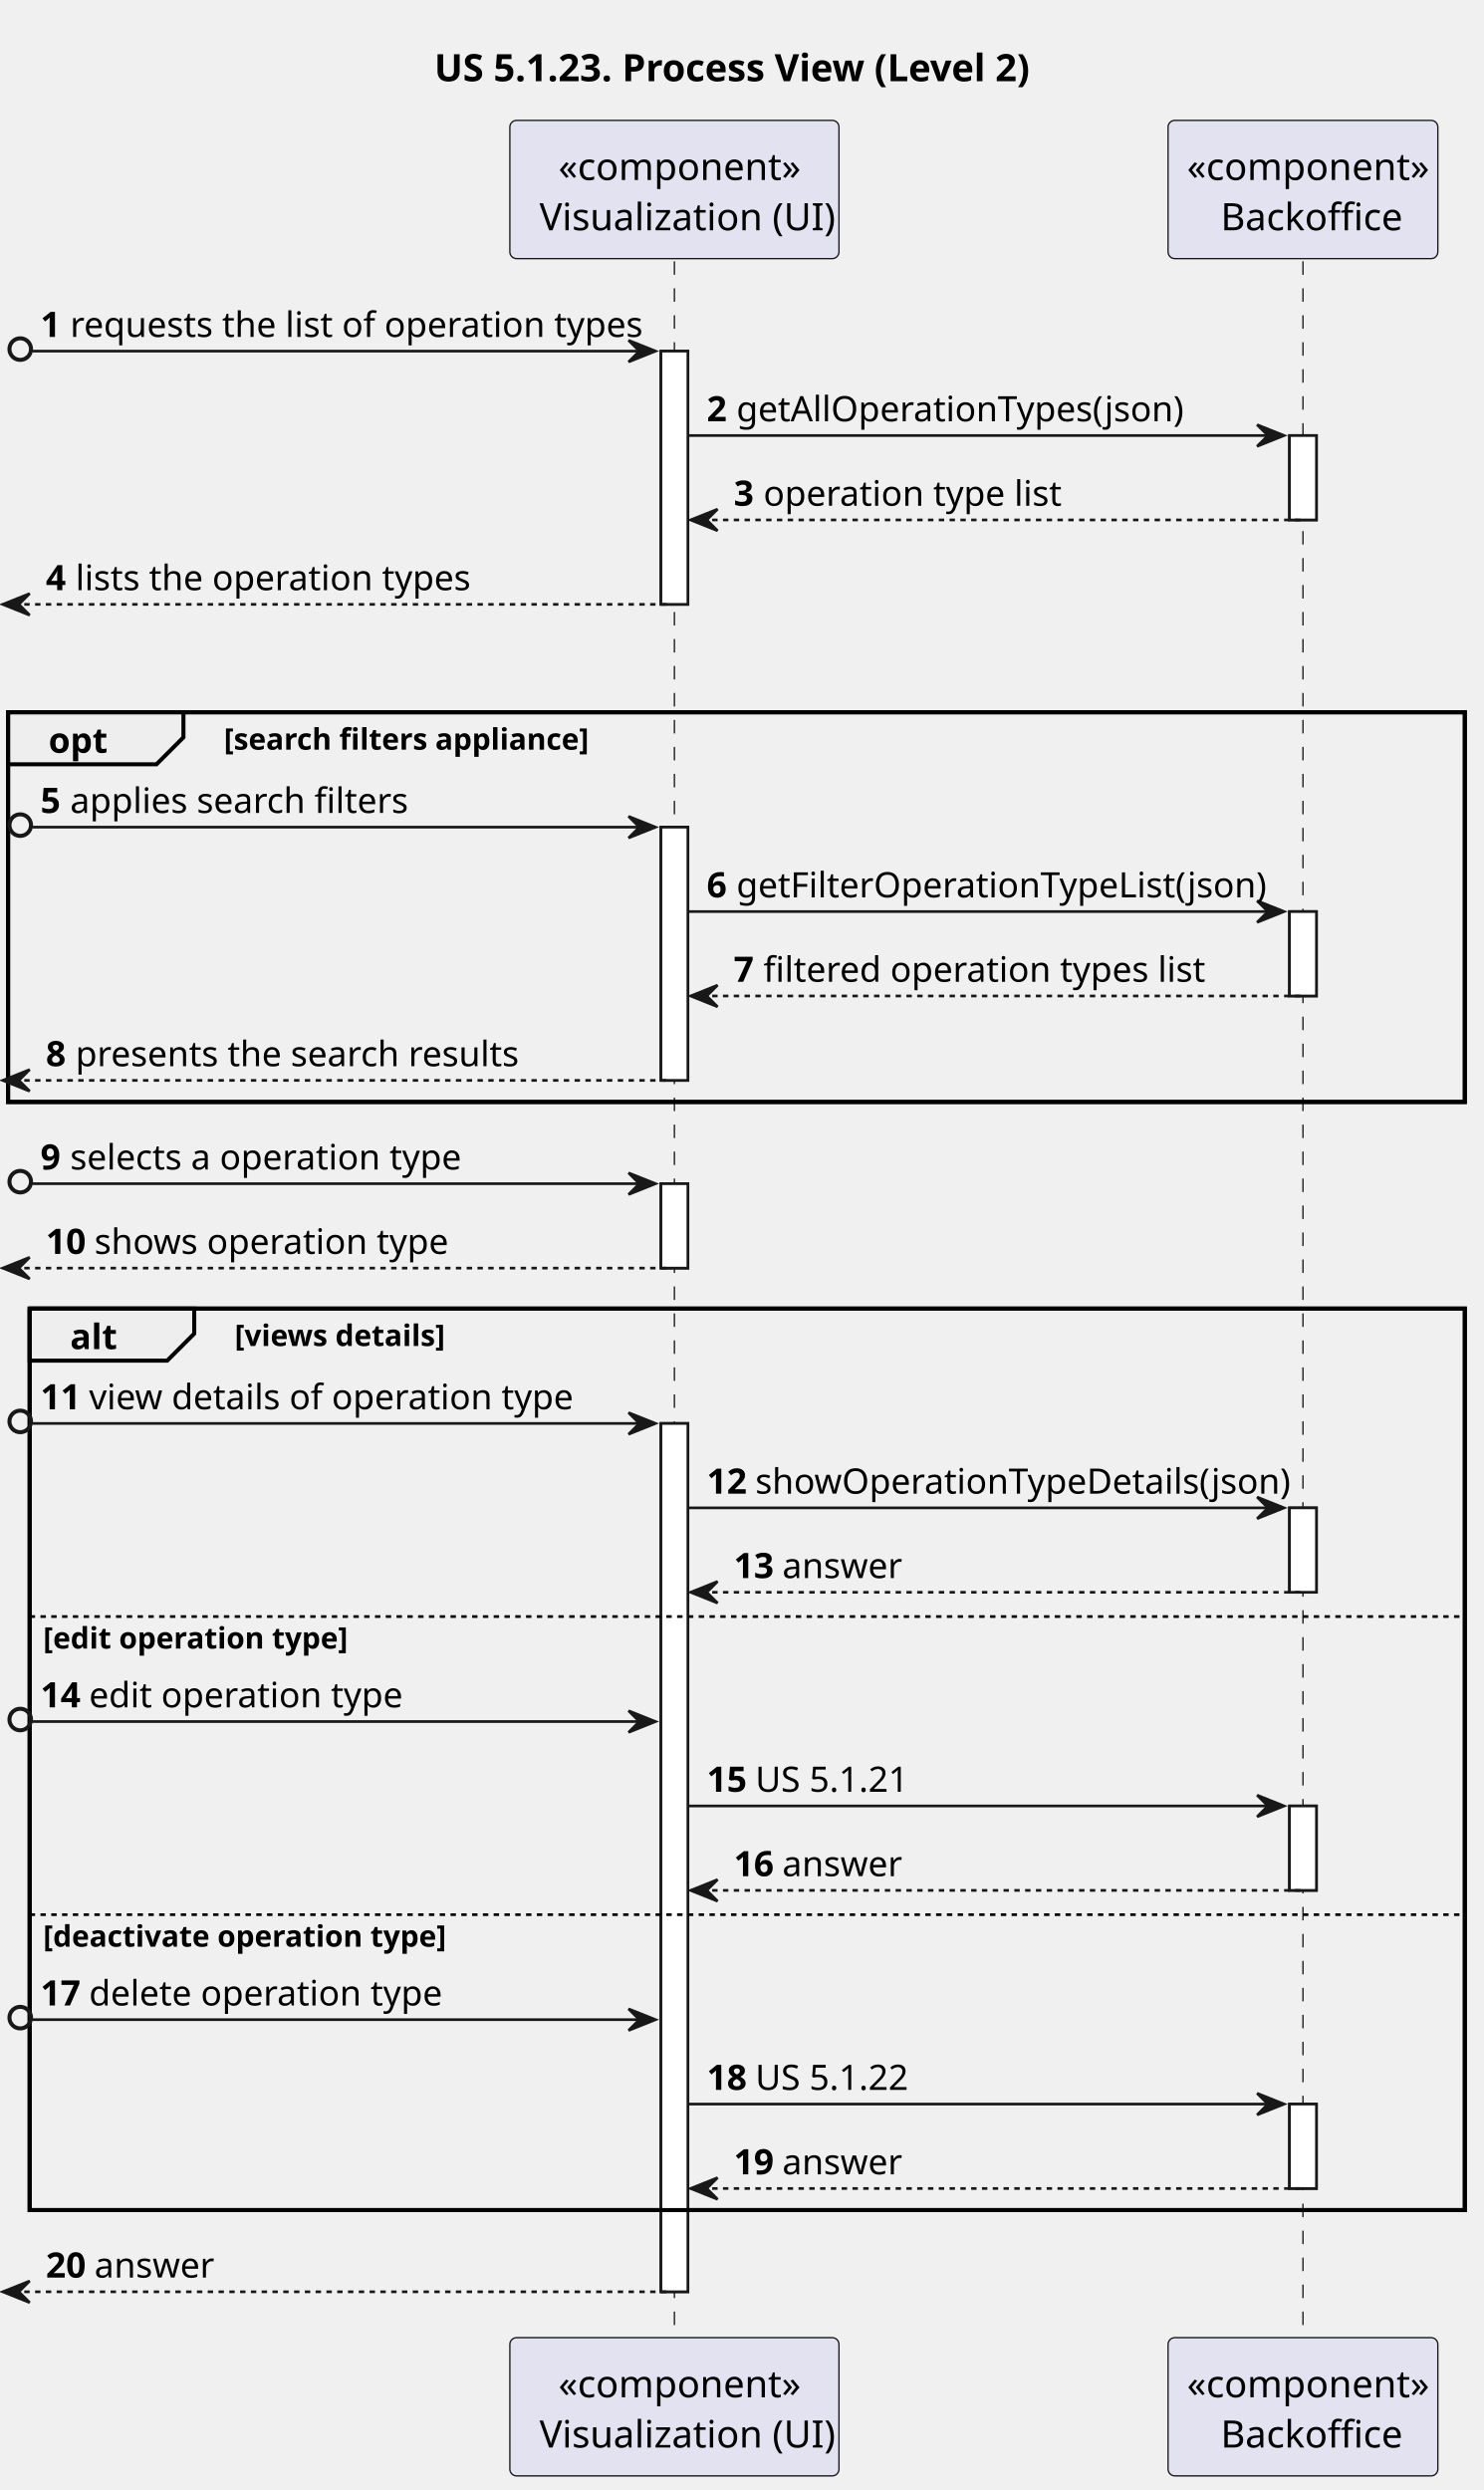
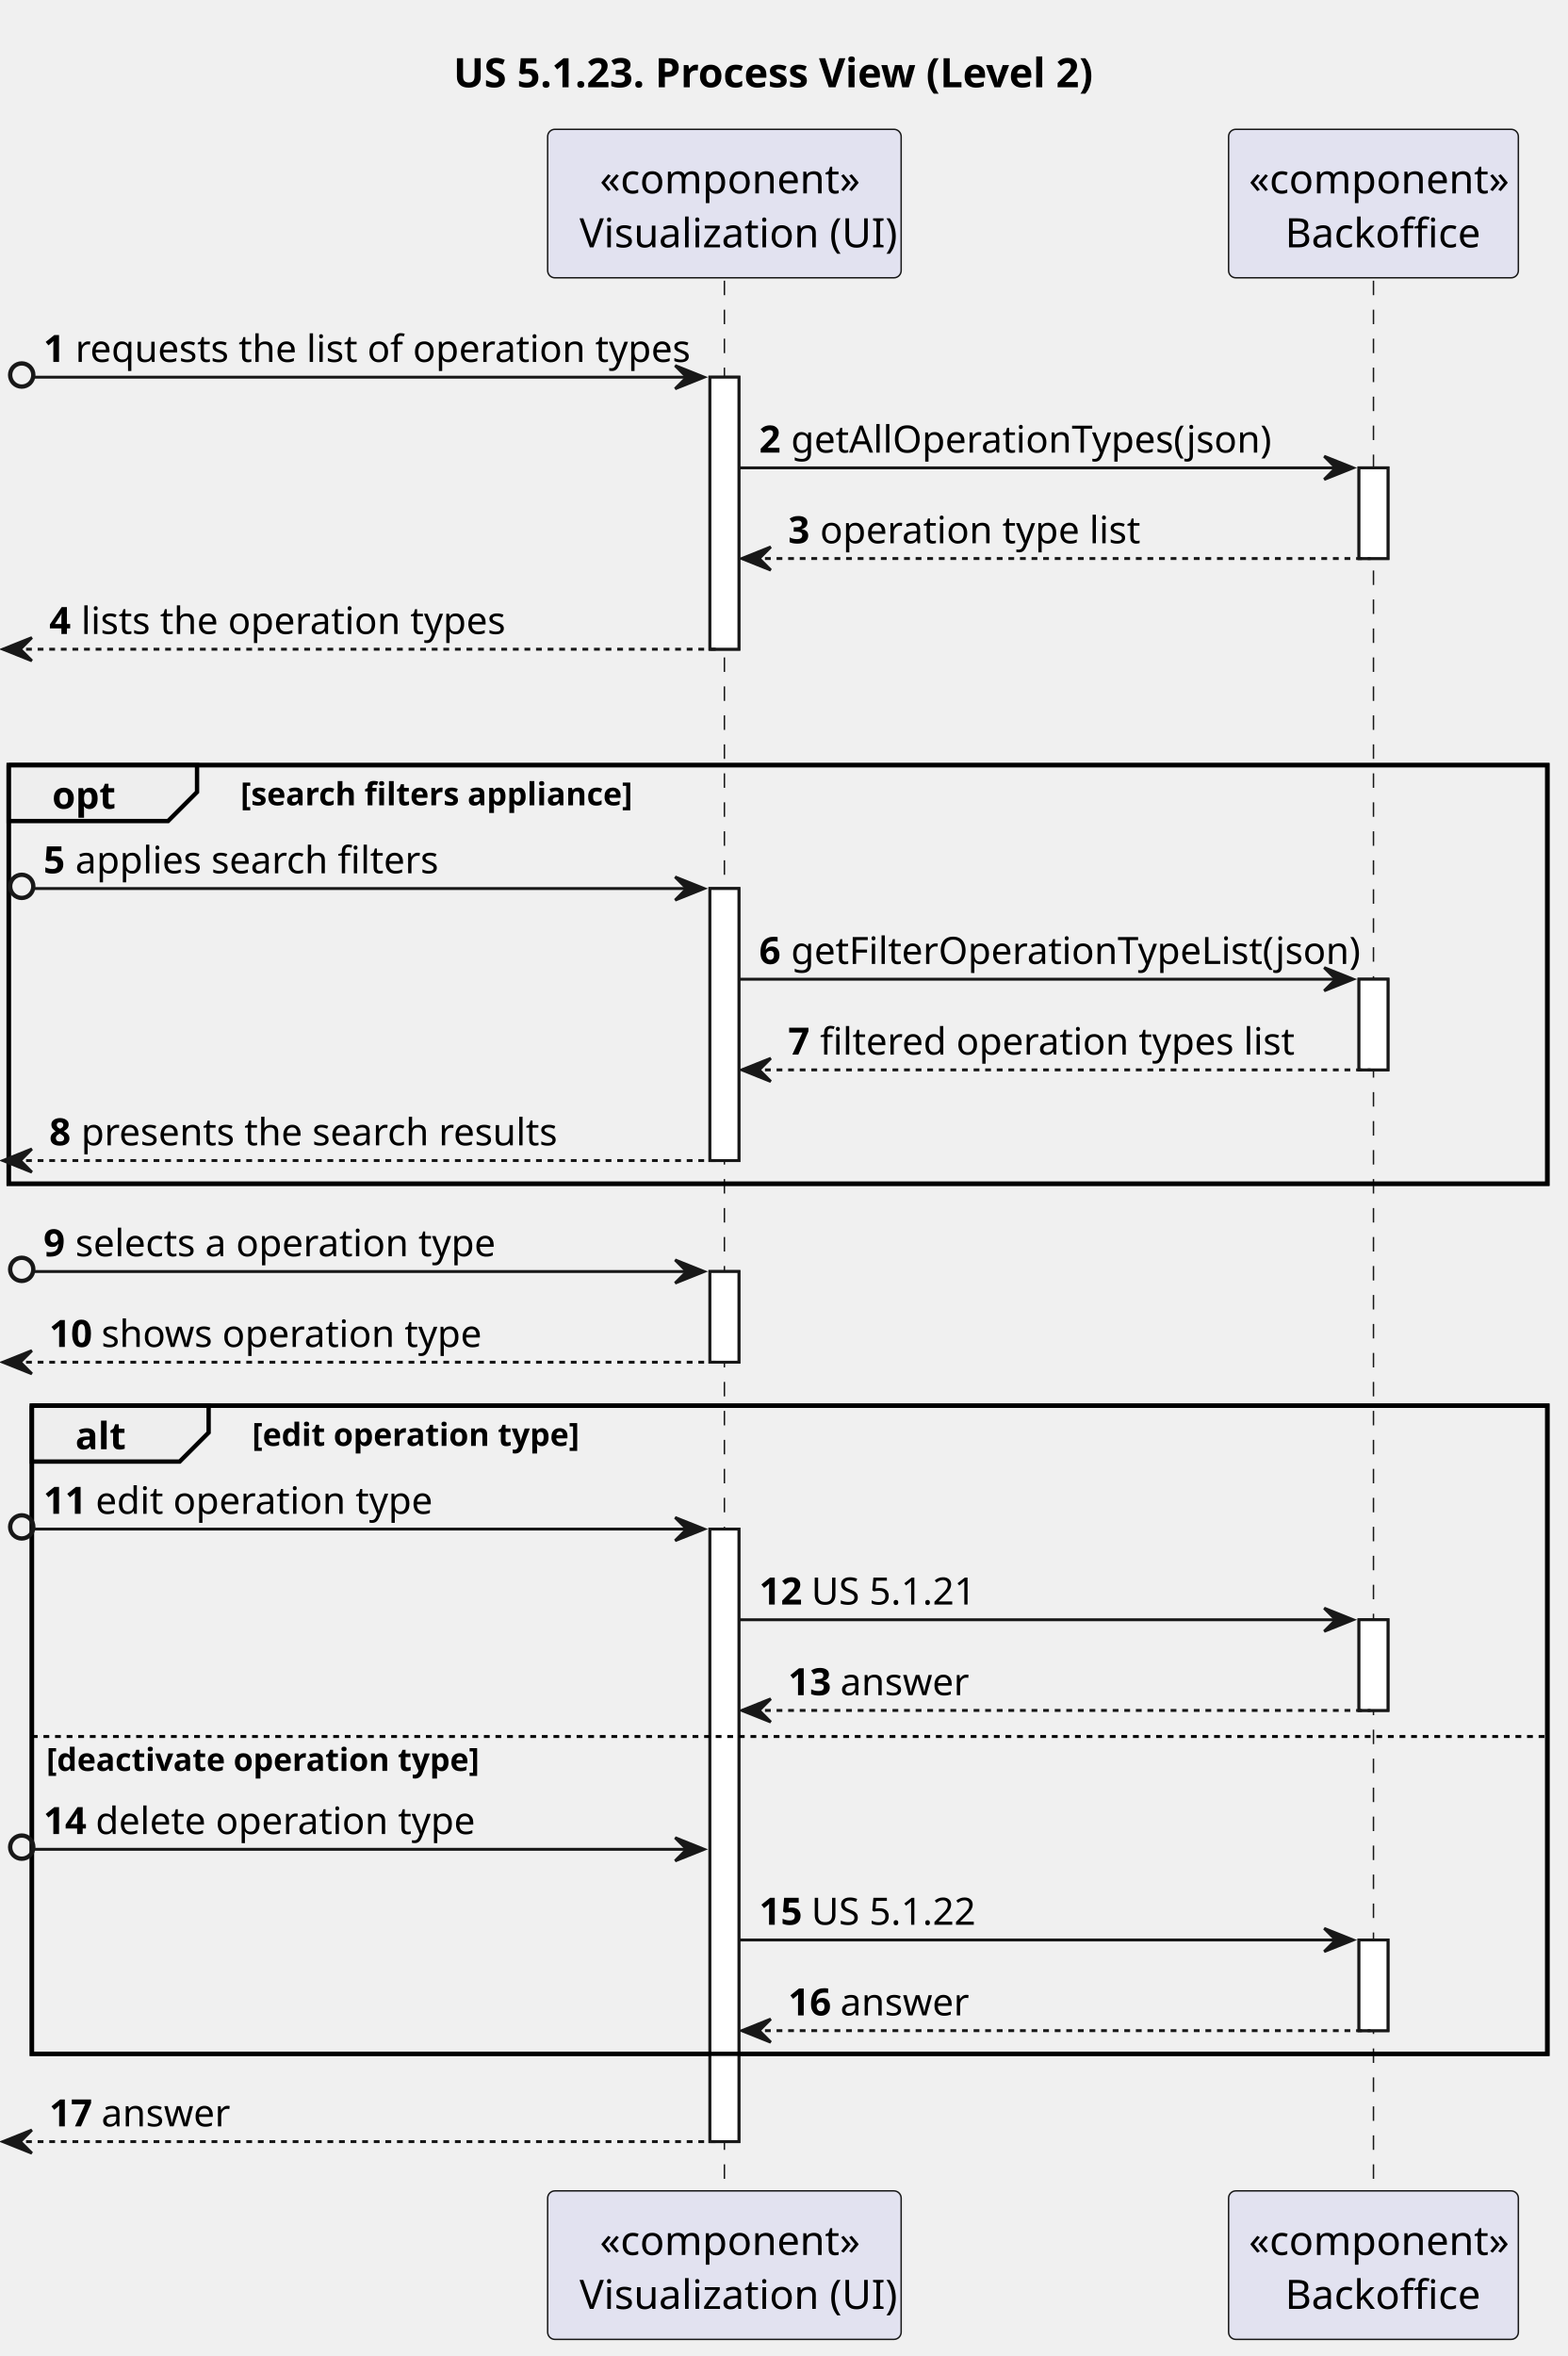
- <svg xmlns="http://www.w3.org/2000/svg" contentStyleType="text/css" height="923px" preserveAspectRatio="none" style="width:550px;height:923px;background:#FFFFFF;" version="1.1" viewBox="0 0 550 923" width="550px" zoomAndPan="magnify">
+ <svg xmlns="http://www.w3.org/2000/svg" contentStyleType="text/css" height="813px" preserveAspectRatio="none" style="width:541px;height:813px;background:#FFFFFF;" version="1.1" viewBox="0 0 541 813" width="541px" zoomAndPan="magnify">
  <defs />
  <g>
-     <text fill="#000000" font-family="sans-serif" font-size="14" font-weight="bold" lengthAdjust="spacing" textLength="230" x="161" y="30.107">US 5.1.23. Process View (Level 2)</text>
+     <text fill="#000000" font-family="sans-serif" font-size="14" font-weight="bold" lengthAdjust="spacing" textLength="230" x="156.5" y="30.107">US 5.1.23. Process View (Level 2)</text>
    <rect fill="#FFFFFF" height="93.873" style="stroke:#181818;stroke-width:1.0;" width="10" x="245" y="130.154" />
    <rect fill="#FFFFFF" height="93.873" style="stroke:#181818;stroke-width:1.0;" width="10" x="245" y="306.609" />
    <rect fill="#FFFFFF" height="31.291" style="stroke:#181818;stroke-width:1.0;" width="10" x="245" y="438.773" />
-     <rect fill="#FFFFFF" height="321.881" style="stroke:#181818;stroke-width:1.0;" width="10" x="245" y="527.646" />
-     <rect fill="#FFFFFF" height="31.291" style="stroke:#181818;stroke-width:1.0;" width="10" x="478" y="161.445" />
-     <rect fill="#FFFFFF" height="31.291" style="stroke:#181818;stroke-width:1.0;" width="10" x="478" y="337.9" />
-     <rect fill="#FFFFFF" height="31.291" style="stroke:#181818;stroke-width:1.0;" width="10" x="478" y="558.938" />
-     <rect fill="#FFFFFF" height="31.291" style="stroke:#181818;stroke-width:1.0;" width="10" x="478" y="669.441" />
-     <rect fill="#FFFFFF" height="31.291" style="stroke:#181818;stroke-width:1.0;" width="10" x="478" y="779.945" />
-     <rect fill="none" height="144.455" style="stroke:#000000;stroke-width:1.5;" width="540" x="3" y="264.027" />
-     <rect fill="none" height="334.172" style="stroke:#000000;stroke-width:1.5;" width="532" x="11" y="485.065" />
-     <line style="stroke:#181818;stroke-width:0.5;stroke-dasharray:5.0,5.0;" x1="250" x2="250" y1="96.863" y2="867.527" />
-     <line style="stroke:#181818;stroke-width:0.5;stroke-dasharray:5.0,5.0;" x1="483" x2="483" y1="96.863" y2="867.527" />
+     <rect fill="#FFFFFF" height="211.377" style="stroke:#181818;stroke-width:1.0;" width="10" x="245" y="527.646" />
+     <rect fill="#FFFFFF" height="31.291" style="stroke:#181818;stroke-width:1.0;" width="10" x="469" y="161.445" />
+     <rect fill="#FFFFFF" height="31.291" style="stroke:#181818;stroke-width:1.0;" width="10" x="469" y="337.9" />
+     <rect fill="#FFFFFF" height="31.291" style="stroke:#181818;stroke-width:1.0;" width="10" x="469" y="558.938" />
+     <rect fill="#FFFFFF" height="31.291" style="stroke:#181818;stroke-width:1.0;" width="10" x="469" y="669.441" />
+     <rect fill="none" height="144.455" style="stroke:#000000;stroke-width:1.5;" width="531" x="3" y="264.027" />
+     <rect fill="none" height="223.668" style="stroke:#000000;stroke-width:1.5;" width="523" x="11" y="485.065" />
+     <line style="stroke:#181818;stroke-width:0.5;stroke-dasharray:5.0,5.0;" x1="250" x2="250" y1="96.863" y2="757.023" />
+     <line style="stroke:#181818;stroke-width:0.5;stroke-dasharray:5.0,5.0;" x1="474" x2="474" y1="96.863" y2="757.023" />
    <rect fill="#E2E2F0" height="51.242" rx="2.5" ry="2.5" style="stroke:#181818;stroke-width:0.5;" width="122" x="189" y="44.621" />
    <text fill="#000000" font-family="sans-serif" font-size="14" lengthAdjust="spacing" textLength="86" x="207" y="66.728">«component»</text>
    <text fill="#000000" font-family="sans-serif" font-size="14" lengthAdjust="spacing" textLength="104" x="200" y="85.35">Visualization (UI)</text>
-     <rect fill="#E2E2F0" height="51.242" rx="2.5" ry="2.5" style="stroke:#181818;stroke-width:0.5;" width="122" x="189" y="866.527" />
-     <text fill="#000000" font-family="sans-serif" font-size="14" lengthAdjust="spacing" textLength="86" x="207" y="888.635">«component»</text>
-     <text fill="#000000" font-family="sans-serif" font-size="14" lengthAdjust="spacing" textLength="104" x="200" y="907.256">Visualization (UI)</text>
-     <rect fill="#E2E2F0" height="51.242" rx="2.5" ry="2.5" style="stroke:#181818;stroke-width:0.5;" width="100" x="433" y="44.621" />
-     <text fill="#000000" font-family="sans-serif" font-size="14" lengthAdjust="spacing" textLength="86" x="440" y="66.728">«component»</text>
-     <text fill="#000000" font-family="sans-serif" font-size="14" lengthAdjust="spacing" textLength="65" x="452.5" y="85.35">Backoffice</text>
-     <rect fill="#E2E2F0" height="51.242" rx="2.5" ry="2.5" style="stroke:#181818;stroke-width:0.5;" width="100" x="433" y="866.527" />
-     <text fill="#000000" font-family="sans-serif" font-size="14" lengthAdjust="spacing" textLength="86" x="440" y="888.635">«component»</text>
-     <text fill="#000000" font-family="sans-serif" font-size="14" lengthAdjust="spacing" textLength="65" x="452.5" y="907.256">Backoffice</text>
+     <rect fill="#E2E2F0" height="51.242" rx="2.5" ry="2.5" style="stroke:#181818;stroke-width:0.5;" width="122" x="189" y="756.023" />
+     <text fill="#000000" font-family="sans-serif" font-size="14" lengthAdjust="spacing" textLength="86" x="207" y="778.131">«component»</text>
+     <text fill="#000000" font-family="sans-serif" font-size="14" lengthAdjust="spacing" textLength="104" x="200" y="796.752">Visualization (UI)</text>
+     <rect fill="#E2E2F0" height="51.242" rx="2.5" ry="2.5" style="stroke:#181818;stroke-width:0.5;" width="100" x="424" y="44.621" />
+     <text fill="#000000" font-family="sans-serif" font-size="14" lengthAdjust="spacing" textLength="86" x="431" y="66.728">«component»</text>
+     <text fill="#000000" font-family="sans-serif" font-size="14" lengthAdjust="spacing" textLength="65" x="443.5" y="85.35">Backoffice</text>
+     <rect fill="#E2E2F0" height="51.242" rx="2.5" ry="2.5" style="stroke:#181818;stroke-width:0.5;" width="100" x="424" y="756.023" />
+     <text fill="#000000" font-family="sans-serif" font-size="14" lengthAdjust="spacing" textLength="86" x="431" y="778.131">«component»</text>
+     <text fill="#000000" font-family="sans-serif" font-size="14" lengthAdjust="spacing" textLength="65" x="443.5" y="796.752">Backoffice</text>
    <rect fill="#FFFFFF" height="93.873" style="stroke:#181818;stroke-width:1.0;" width="10" x="245" y="130.154" />
    <rect fill="#FFFFFF" height="93.873" style="stroke:#181818;stroke-width:1.0;" width="10" x="245" y="306.609" />
    <rect fill="#FFFFFF" height="31.291" style="stroke:#181818;stroke-width:1.0;" width="10" x="245" y="438.773" />
-     <rect fill="#FFFFFF" height="321.881" style="stroke:#181818;stroke-width:1.0;" width="10" x="245" y="527.646" />
-     <rect fill="#FFFFFF" height="31.291" style="stroke:#181818;stroke-width:1.0;" width="10" x="478" y="161.445" />
-     <rect fill="#FFFFFF" height="31.291" style="stroke:#181818;stroke-width:1.0;" width="10" x="478" y="337.9" />
-     <rect fill="#FFFFFF" height="31.291" style="stroke:#181818;stroke-width:1.0;" width="10" x="478" y="558.938" />
-     <rect fill="#FFFFFF" height="31.291" style="stroke:#181818;stroke-width:1.0;" width="10" x="478" y="669.441" />
-     <rect fill="#FFFFFF" height="31.291" style="stroke:#181818;stroke-width:1.0;" width="10" x="478" y="779.945" />
+     <rect fill="#FFFFFF" height="211.377" style="stroke:#181818;stroke-width:1.0;" width="10" x="245" y="527.646" />
+     <rect fill="#FFFFFF" height="31.291" style="stroke:#181818;stroke-width:1.0;" width="10" x="469" y="161.445" />
+     <rect fill="#FFFFFF" height="31.291" style="stroke:#181818;stroke-width:1.0;" width="10" x="469" y="337.9" />
+     <rect fill="#FFFFFF" height="31.291" style="stroke:#181818;stroke-width:1.0;" width="10" x="469" y="558.938" />
+     <rect fill="#FFFFFF" height="31.291" style="stroke:#181818;stroke-width:1.0;" width="10" x="469" y="669.441" />
    <ellipse cx="7.5" cy="129.404" fill="none" rx="4" ry="4" style="stroke:#181818;stroke-width:1.5;" />
    <polygon fill="#181818" points="233,126.154,243,130.154,233,134.154,237,130.154" style="stroke:#181818;stroke-width:1.0;" />
    <line style="stroke:#181818;stroke-width:1.0;" x1="12" x2="239" y1="130.154" y2="130.154" />
    <text fill="#000000" font-family="sans-serif" font-size="13" font-weight="bold" lengthAdjust="spacing" textLength="7" x="15" y="124.892">1</text>
    <text fill="#000000" font-family="sans-serif" font-size="13" lengthAdjust="spacing" textLength="200" x="26" y="124.892">requests the list of operation types</text>
-     <polygon fill="#181818" points="466,157.445,476,161.445,466,165.445,470,161.445" style="stroke:#181818;stroke-width:1.0;" />
-     <line style="stroke:#181818;stroke-width:1.0;" x1="255" x2="472" y1="161.445" y2="161.445" />
+     <polygon fill="#181818" points="457,157.445,467,161.445,457,165.445,461,161.445" style="stroke:#181818;stroke-width:1.0;" />
+     <line style="stroke:#181818;stroke-width:1.0;" x1="255" x2="463" y1="161.445" y2="161.445" />
    <text fill="#000000" font-family="sans-serif" font-size="13" font-weight="bold" lengthAdjust="spacing" textLength="7" x="262" y="156.183">2</text>
    <text fill="#000000" font-family="sans-serif" font-size="13" lengthAdjust="spacing" textLength="156" x="273" y="156.183">getAllOperationTypes(json)</text>
    <polygon fill="#181818" points="266,188.736,256,192.736,266,196.736,262,192.736" style="stroke:#181818;stroke-width:1.0;" />
-     <line style="stroke:#181818;stroke-width:1.0;stroke-dasharray:2.0,2.0;" x1="260" x2="482" y1="192.736" y2="192.736" />
+     <line style="stroke:#181818;stroke-width:1.0;stroke-dasharray:2.0,2.0;" x1="260" x2="473" y1="192.736" y2="192.736" />
    <text fill="#000000" font-family="sans-serif" font-size="13" font-weight="bold" lengthAdjust="spacing" textLength="7" x="272" y="187.474">3</text>
    <text fill="#000000" font-family="sans-serif" font-size="13" lengthAdjust="spacing" textLength="103" x="283" y="187.474">operation type list</text>
    <polygon fill="#181818" points="11,220.027,1,224.027,11,228.027,7,224.027" style="stroke:#181818;stroke-width:1.0;" />
    <line style="stroke:#181818;stroke-width:1.0;stroke-dasharray:2.0,2.0;" x1="5" x2="249" y1="224.027" y2="224.027" />
    <text fill="#000000" font-family="sans-serif" font-size="13" font-weight="bold" lengthAdjust="spacing" textLength="7" x="17" y="218.765">4</text>
    <text fill="#000000" font-family="sans-serif" font-size="13" lengthAdjust="spacing" textLength="139" x="28" y="218.765">lists the operation types</text>
    <path d="M3,264.027 L68,264.027 L68,273.318 L58,283.318 L3,283.318 L3,264.027 " fill="#EEEEEE" style="stroke:#000000;stroke-width:1.5;" />
-     <rect fill="none" height="144.455" style="stroke:#000000;stroke-width:1.5;" width="540" x="3" y="264.027" />
+     <rect fill="none" height="144.455" style="stroke:#000000;stroke-width:1.5;" width="531" x="3" y="264.027" />
    <text fill="#000000" font-family="sans-serif" font-size="13" font-weight="bold" lengthAdjust="spacing" textLength="20" x="18" y="279.056">opt</text>
    <text fill="#000000" font-family="sans-serif" font-size="11" font-weight="bold" lengthAdjust="spacing" textLength="137" x="83" y="277.897">[search filters appliance]</text>
    <ellipse cx="7.5" cy="305.859" fill="none" rx="4" ry="4" style="stroke:#181818;stroke-width:1.5;" />
    <polygon fill="#181818" points="233,302.609,243,306.609,233,310.609,237,306.609" style="stroke:#181818;stroke-width:1.0;" />
    <line style="stroke:#181818;stroke-width:1.0;" x1="12" x2="239" y1="306.609" y2="306.609" />
    <text fill="#000000" font-family="sans-serif" font-size="13" font-weight="bold" lengthAdjust="spacing" textLength="7" x="15" y="301.347">5</text>
    <text fill="#000000" font-family="sans-serif" font-size="13" lengthAdjust="spacing" textLength="119" x="26" y="301.347">applies search filters</text>
-     <polygon fill="#181818" points="466,333.9,476,337.9,466,341.9,470,337.9" style="stroke:#181818;stroke-width:1.0;" />
-     <line style="stroke:#181818;stroke-width:1.0;" x1="255" x2="472" y1="337.9" y2="337.9" />
+     <polygon fill="#181818" points="457,333.9,467,337.9,457,341.9,461,337.9" style="stroke:#181818;stroke-width:1.0;" />
+     <line style="stroke:#181818;stroke-width:1.0;" x1="255" x2="463" y1="337.9" y2="337.9" />
    <text fill="#000000" font-family="sans-serif" font-size="13" font-weight="bold" lengthAdjust="spacing" textLength="7" x="262" y="332.638">6</text>
    <text fill="#000000" font-family="sans-serif" font-size="13" lengthAdjust="spacing" textLength="184" x="273" y="332.638">getFilterOperationTypeList(json)</text>
    <polygon fill="#181818" points="266,365.191,256,369.191,266,373.191,262,369.191" style="stroke:#181818;stroke-width:1.0;" />
-     <line style="stroke:#181818;stroke-width:1.0;stroke-dasharray:2.0,2.0;" x1="260" x2="482" y1="369.191" y2="369.191" />
+     <line style="stroke:#181818;stroke-width:1.0;stroke-dasharray:2.0,2.0;" x1="260" x2="473" y1="369.191" y2="369.191" />
    <text fill="#000000" font-family="sans-serif" font-size="13" font-weight="bold" lengthAdjust="spacing" textLength="7" x="272" y="363.929">7</text>
    <text fill="#000000" font-family="sans-serif" font-size="13" lengthAdjust="spacing" textLength="152" x="283" y="363.929">filtered operation types list</text>
    <polygon fill="#181818" points="11,396.482,1,400.482,11,404.482,7,400.482" style="stroke:#181818;stroke-width:1.0;" />
    <line style="stroke:#181818;stroke-width:1.0;stroke-dasharray:2.0,2.0;" x1="5" x2="249" y1="400.482" y2="400.482" />
    <text fill="#000000" font-family="sans-serif" font-size="13" font-weight="bold" lengthAdjust="spacing" textLength="7" x="17" y="395.22">8</text>
    <text fill="#000000" font-family="sans-serif" font-size="13" lengthAdjust="spacing" textLength="158" x="28" y="395.22">presents the search results</text>
    <ellipse cx="7.5" cy="438.023" fill="none" rx="4" ry="4" style="stroke:#181818;stroke-width:1.5;" />
    <polygon fill="#181818" points="233,434.773,243,438.773,233,442.773,237,438.773" style="stroke:#181818;stroke-width:1.0;" />
    <line style="stroke:#181818;stroke-width:1.0;" x1="12" x2="239" y1="438.773" y2="438.773" />
    <text fill="#000000" font-family="sans-serif" font-size="13" font-weight="bold" lengthAdjust="spacing" textLength="7" x="15" y="433.511">9</text>
    <text fill="#000000" font-family="sans-serif" font-size="13" lengthAdjust="spacing" textLength="139" x="26" y="433.511">selects a operation type</text>
    <polygon fill="#181818" points="11,466.065,1,470.065,11,474.065,7,470.065" style="stroke:#181818;stroke-width:1.0;" />
    <line style="stroke:#181818;stroke-width:1.0;stroke-dasharray:2.0,2.0;" x1="5" x2="249" y1="470.065" y2="470.065" />
    <text fill="#000000" font-family="sans-serif" font-size="13" font-weight="bold" lengthAdjust="spacing" textLength="14" x="17" y="464.802">10</text>
    <text fill="#000000" font-family="sans-serif" font-size="13" lengthAdjust="spacing" textLength="123" x="35" y="464.802">shows operation type</text>
    <path d="M11,485.065 L72,485.065 L72,494.356 L62,504.356 L11,504.356 L11,485.065 " fill="#EEEEEE" style="stroke:#000000;stroke-width:1.5;" />
-     <rect fill="none" height="334.172" style="stroke:#000000;stroke-width:1.5;" width="532" x="11" y="485.065" />
+     <rect fill="none" height="223.668" style="stroke:#000000;stroke-width:1.5;" width="523" x="11" y="485.065" />
    <text fill="#000000" font-family="sans-serif" font-size="13" font-weight="bold" lengthAdjust="spacing" textLength="16" x="26" y="500.093">alt</text>
-     <text fill="#000000" font-family="sans-serif" font-size="11" font-weight="bold" lengthAdjust="spacing" textLength="81" x="87" y="498.935">[views details]</text>
+     <text fill="#000000" font-family="sans-serif" font-size="11" font-weight="bold" lengthAdjust="spacing" textLength="112" x="87" y="498.935">[edit operation type]</text>
    <ellipse cx="7.5" cy="526.896" fill="none" rx="4" ry="4" style="stroke:#181818;stroke-width:1.5;" />
    <polygon fill="#181818" points="233,523.646,243,527.646,233,531.646,237,527.646" style="stroke:#181818;stroke-width:1.0;" />
    <line style="stroke:#181818;stroke-width:1.0;" x1="12" x2="239" y1="527.646" y2="527.646" />
    <text fill="#000000" font-family="sans-serif" font-size="13" font-weight="bold" lengthAdjust="spacing" textLength="14" x="15" y="522.384">11</text>
-     <text fill="#000000" font-family="sans-serif" font-size="13" lengthAdjust="spacing" textLength="166" x="33" y="522.384">view details of operation type</text>
-     <polygon fill="#181818" points="466,554.938,476,558.938,466,562.938,470,558.938" style="stroke:#181818;stroke-width:1.0;" />
-     <line style="stroke:#181818;stroke-width:1.0;" x1="255" x2="472" y1="558.938" y2="558.938" />
+     <text fill="#000000" font-family="sans-serif" font-size="13" lengthAdjust="spacing" textLength="107" x="33" y="522.384">edit operation type</text>
+     <polygon fill="#181818" points="457,554.938,467,558.938,457,562.938,461,558.938" style="stroke:#181818;stroke-width:1.0;" />
+     <line style="stroke:#181818;stroke-width:1.0;" x1="255" x2="463" y1="558.938" y2="558.938" />
    <text fill="#000000" font-family="sans-serif" font-size="13" font-weight="bold" lengthAdjust="spacing" textLength="14" x="262" y="553.675">12</text>
-     <text fill="#000000" font-family="sans-serif" font-size="13" lengthAdjust="spacing" textLength="186" x="280" y="553.675">showOperationTypeDetails(json)</text>
+     <text fill="#000000" font-family="sans-serif" font-size="13" lengthAdjust="spacing" textLength="58" x="280" y="553.675">US 5.1.21</text>
    <polygon fill="#181818" points="266,586.229,256,590.229,266,594.229,262,590.229" style="stroke:#181818;stroke-width:1.0;" />
-     <line style="stroke:#181818;stroke-width:1.0;stroke-dasharray:2.0,2.0;" x1="260" x2="482" y1="590.229" y2="590.229" />
+     <line style="stroke:#181818;stroke-width:1.0;stroke-dasharray:2.0,2.0;" x1="260" x2="473" y1="590.229" y2="590.229" />
    <text fill="#000000" font-family="sans-serif" font-size="13" font-weight="bold" lengthAdjust="spacing" textLength="14" x="272" y="584.966">13</text>
    <text fill="#000000" font-family="sans-serif" font-size="13" lengthAdjust="spacing" textLength="41" x="290" y="584.966">answer</text>
-     <line style="stroke:#000000;stroke-width:1.0;stroke-dasharray:2.0,2.0;" x1="11" x2="543" y1="599.229" y2="599.229" />
-     <text fill="#000000" font-family="sans-serif" font-size="11" font-weight="bold" lengthAdjust="spacing" textLength="112" x="16" y="611.099">[edit operation type]</text>
+     <line style="stroke:#000000;stroke-width:1.0;stroke-dasharray:2.0,2.0;" x1="11" x2="534" y1="599.229" y2="599.229" />
+     <text fill="#000000" font-family="sans-serif" font-size="11" font-weight="bold" lengthAdjust="spacing" textLength="147" x="16" y="611.099">[deactivate operation type]</text>
    <ellipse cx="7.5" cy="637.4" fill="none" rx="4" ry="4" style="stroke:#181818;stroke-width:1.5;" />
    <polygon fill="#181818" points="233,634.15,243,638.15,233,642.15,237,638.15" style="stroke:#181818;stroke-width:1.0;" />
    <line style="stroke:#181818;stroke-width:1.0;" x1="12" x2="239" y1="638.15" y2="638.15" />
    <text fill="#000000" font-family="sans-serif" font-size="13" font-weight="bold" lengthAdjust="spacing" textLength="14" x="15" y="632.888">14</text>
-     <text fill="#000000" font-family="sans-serif" font-size="13" lengthAdjust="spacing" textLength="107" x="33" y="632.888">edit operation type</text>
-     <polygon fill="#181818" points="466,665.441,476,669.441,466,673.441,470,669.441" style="stroke:#181818;stroke-width:1.0;" />
-     <line style="stroke:#181818;stroke-width:1.0;" x1="255" x2="472" y1="669.441" y2="669.441" />
+     <text fill="#000000" font-family="sans-serif" font-size="13" lengthAdjust="spacing" textLength="121" x="33" y="632.888">delete operation type</text>
+     <polygon fill="#181818" points="457,665.441,467,669.441,457,673.441,461,669.441" style="stroke:#181818;stroke-width:1.0;" />
+     <line style="stroke:#181818;stroke-width:1.0;" x1="255" x2="463" y1="669.441" y2="669.441" />
    <text fill="#000000" font-family="sans-serif" font-size="13" font-weight="bold" lengthAdjust="spacing" textLength="14" x="262" y="664.179">15</text>
-     <text fill="#000000" font-family="sans-serif" font-size="13" lengthAdjust="spacing" textLength="58" x="280" y="664.179">US 5.1.21</text>
+     <text fill="#000000" font-family="sans-serif" font-size="13" lengthAdjust="spacing" textLength="58" x="280" y="664.179">US 5.1.22</text>
    <polygon fill="#181818" points="266,696.732,256,700.732,266,704.732,262,700.732" style="stroke:#181818;stroke-width:1.0;" />
-     <line style="stroke:#181818;stroke-width:1.0;stroke-dasharray:2.0,2.0;" x1="260" x2="482" y1="700.732" y2="700.732" />
+     <line style="stroke:#181818;stroke-width:1.0;stroke-dasharray:2.0,2.0;" x1="260" x2="473" y1="700.732" y2="700.732" />
    <text fill="#000000" font-family="sans-serif" font-size="13" font-weight="bold" lengthAdjust="spacing" textLength="14" x="272" y="695.47">16</text>
    <text fill="#000000" font-family="sans-serif" font-size="13" lengthAdjust="spacing" textLength="41" x="290" y="695.47">answer</text>
-     <line style="stroke:#000000;stroke-width:1.0;stroke-dasharray:2.0,2.0;" x1="11" x2="543" y1="709.732" y2="709.732" />
-     <text fill="#000000" font-family="sans-serif" font-size="11" font-weight="bold" lengthAdjust="spacing" textLength="147" x="16" y="721.602">[deactivate operation type]</text>
-     <ellipse cx="7.5" cy="747.904" fill="none" rx="4" ry="4" style="stroke:#181818;stroke-width:1.5;" />
-     <polygon fill="#181818" points="233,744.654,243,748.654,233,752.654,237,748.654" style="stroke:#181818;stroke-width:1.0;" />
-     <line style="stroke:#181818;stroke-width:1.0;" x1="12" x2="239" y1="748.654" y2="748.654" />
-     <text fill="#000000" font-family="sans-serif" font-size="13" font-weight="bold" lengthAdjust="spacing" textLength="14" x="15" y="743.392">17</text>
-     <text fill="#000000" font-family="sans-serif" font-size="13" lengthAdjust="spacing" textLength="121" x="33" y="743.392">delete operation type</text>
-     <polygon fill="#181818" points="466,775.945,476,779.945,466,783.945,470,779.945" style="stroke:#181818;stroke-width:1.0;" />
-     <line style="stroke:#181818;stroke-width:1.0;" x1="255" x2="472" y1="779.945" y2="779.945" />
-     <text fill="#000000" font-family="sans-serif" font-size="13" font-weight="bold" lengthAdjust="spacing" textLength="14" x="262" y="774.683">18</text>
-     <text fill="#000000" font-family="sans-serif" font-size="13" lengthAdjust="spacing" textLength="58" x="280" y="774.683">US 5.1.22</text>
-     <polygon fill="#181818" points="266,807.236,256,811.236,266,815.236,262,811.236" style="stroke:#181818;stroke-width:1.0;" />
-     <line style="stroke:#181818;stroke-width:1.0;stroke-dasharray:2.0,2.0;" x1="260" x2="482" y1="811.236" y2="811.236" />
-     <text fill="#000000" font-family="sans-serif" font-size="13" font-weight="bold" lengthAdjust="spacing" textLength="14" x="272" y="805.974">19</text>
-     <text fill="#000000" font-family="sans-serif" font-size="13" lengthAdjust="spacing" textLength="41" x="290" y="805.974">answer</text>
-     <polygon fill="#181818" points="11,845.527,1,849.527,11,853.527,7,849.527" style="stroke:#181818;stroke-width:1.0;" />
-     <line style="stroke:#181818;stroke-width:1.0;stroke-dasharray:2.0,2.0;" x1="5" x2="249" y1="849.527" y2="849.527" />
-     <text fill="#000000" font-family="sans-serif" font-size="13" font-weight="bold" lengthAdjust="spacing" textLength="14" x="17" y="844.265">20</text>
-     <text fill="#000000" font-family="sans-serif" font-size="13" lengthAdjust="spacing" textLength="41" x="35" y="844.265">answer</text>
+     <polygon fill="#181818" points="11,735.023,1,739.023,11,743.023,7,739.023" style="stroke:#181818;stroke-width:1.0;" />
+     <line style="stroke:#181818;stroke-width:1.0;stroke-dasharray:2.0,2.0;" x1="5" x2="249" y1="739.023" y2="739.023" />
+     <text fill="#000000" font-family="sans-serif" font-size="13" font-weight="bold" lengthAdjust="spacing" textLength="14" x="17" y="733.761">17</text>
+     <text fill="#000000" font-family="sans-serif" font-size="13" lengthAdjust="spacing" textLength="41" x="35" y="733.761">answer</text>
  </g>
</svg>
